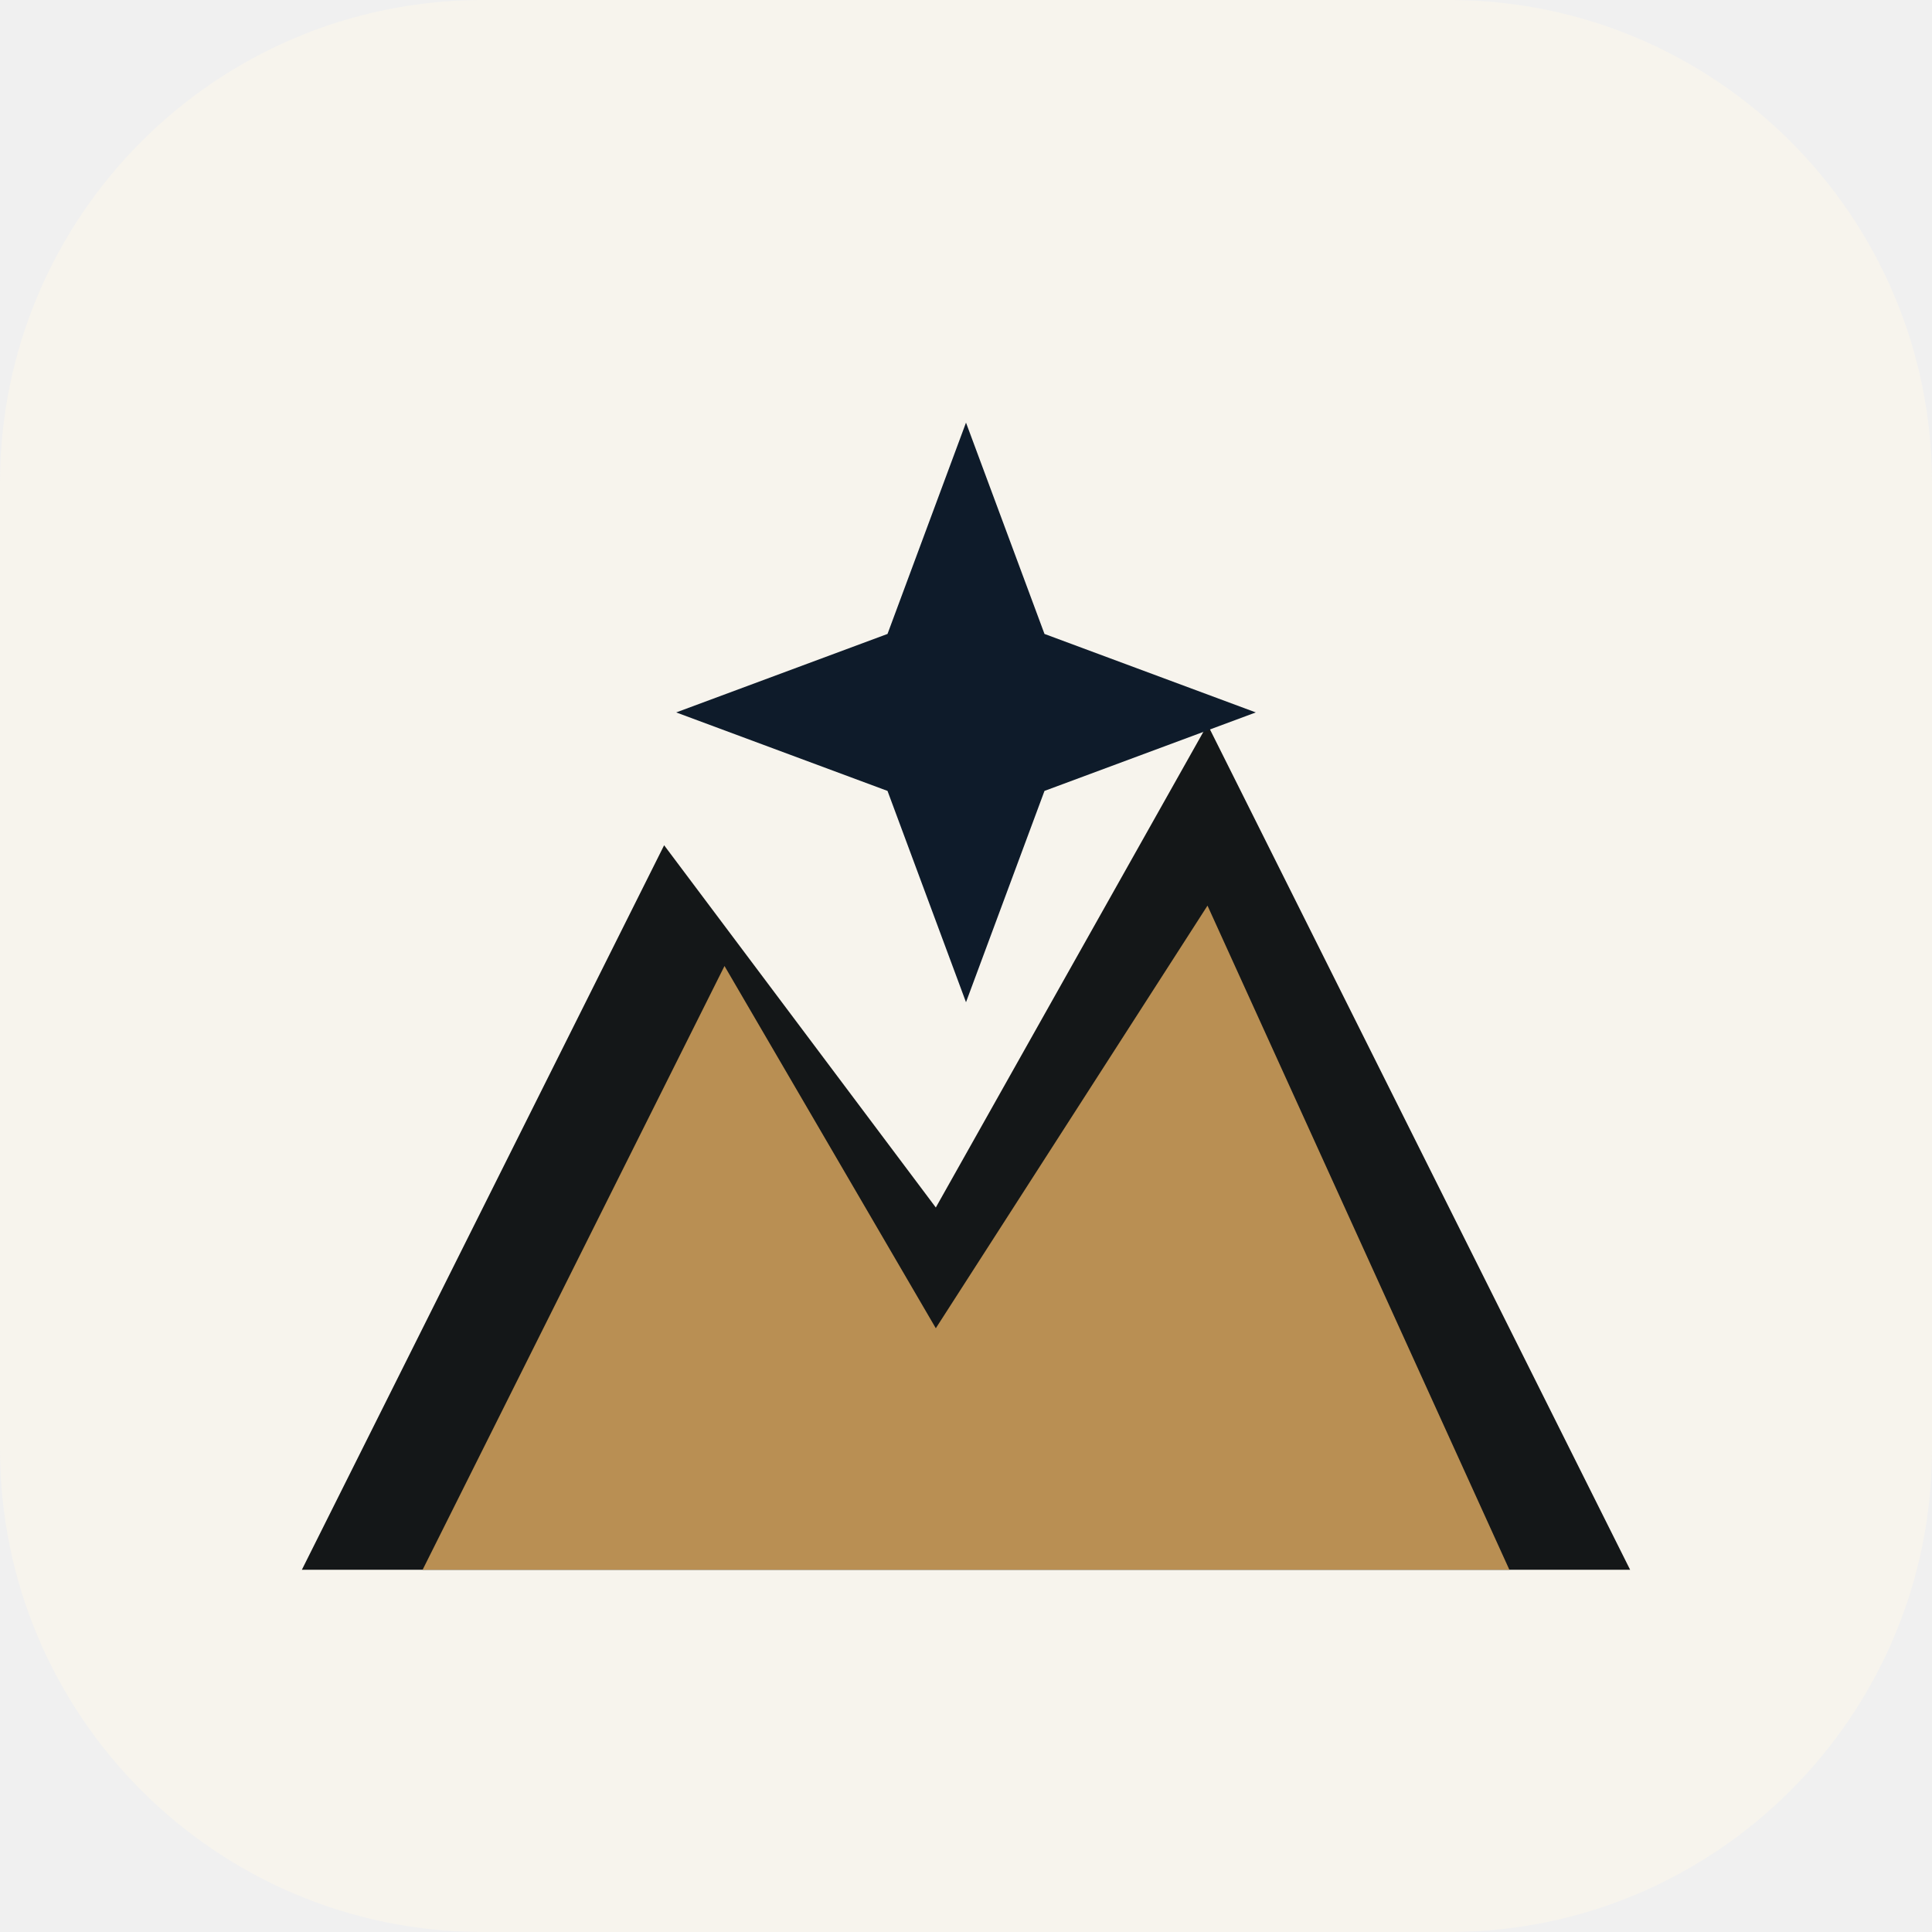
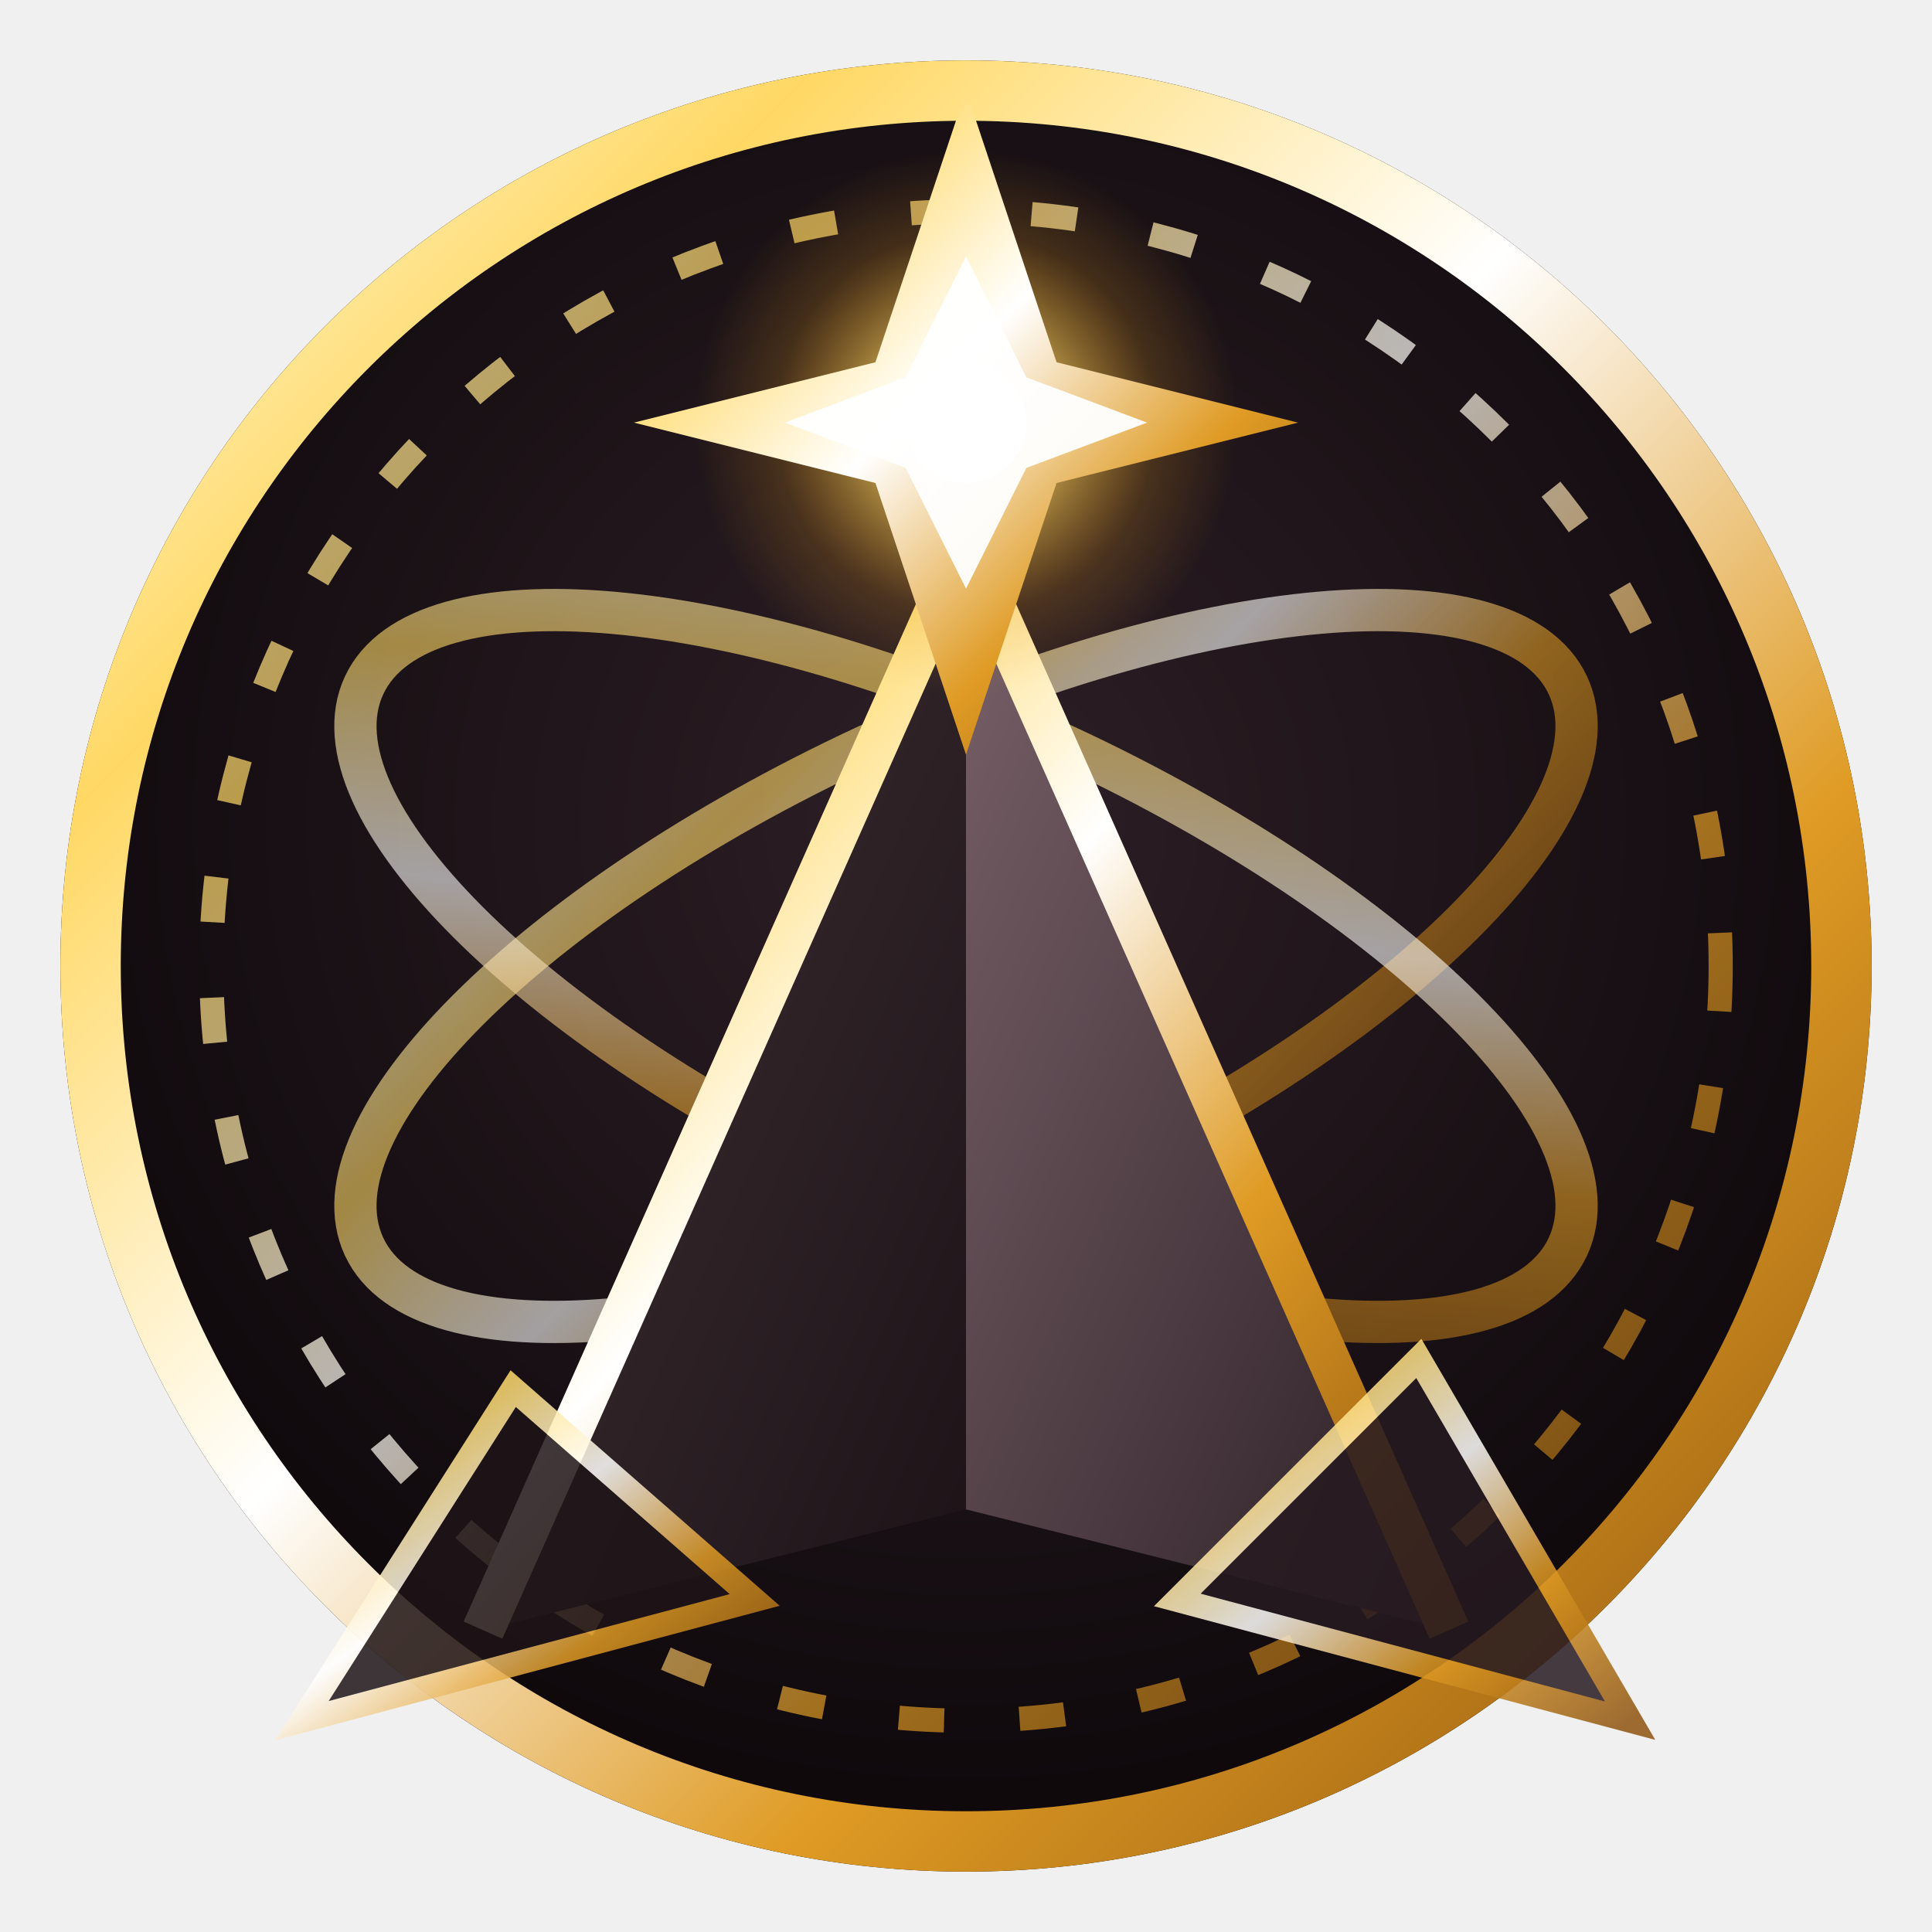
- <svg xmlns="http://www.w3.org/2000/svg" viewBox="0 0 64 64">
-   <rect width="64" height="64" rx="16" fill="#f7f4ed" />
-   <path d="M10 52 L22 28 L31 40 L40 24 L54 52 Z" fill="#141718" />
-   <path d="M14 52 L24 32 L31 44 L40 30 L50 52 Z" fill="#b98f53" />
-   <path d="M32 14 l2.6 7 7 2.6-7 2.6-2.6 7-2.6-7-7-2.6 7-2.6z" fill="#0e1b2a" />
+ <svg xmlns="http://www.w3.org/2000/svg" viewBox="0 0 64 64" width="64" height="64">
+   <defs>
+     <linearGradient id="rsGold" x1="0%" y1="0%" x2="100%" y2="100%">
+       <stop offset="0%" stop-color="#fffde8" />
+       <stop offset="20%" stop-color="#ffd864" />
+       <stop offset="45%" stop-color="#ffffff" />
+       <stop offset="70%" stop-color="#df9b24" />
+       <stop offset="100%" stop-color="#8e540f" />
+     </linearGradient>
+     <radialGradient id="rsSky" cx="50%" cy="42%" r="58%">
+       <stop offset="0%" stop-color="#2e1f26" />
+       <stop offset="65%" stop-color="#181014" />
+       <stop offset="100%" stop-color="#0d070a" />
+     </radialGradient>
+     <linearGradient id="rsMtnL" x1="0%" y1="0%" x2="100%" y2="100%">
+       <stop offset="0%" stop-color="#423238" />
+       <stop offset="100%" stop-color="#1c1317" />
+     </linearGradient>
+     <linearGradient id="rsMtnR" x1="0%" y1="0%" x2="100%" y2="100%">
+       <stop offset="0%" stop-color="#786068" />
+       <stop offset="50%" stop-color="#524047" />
+       <stop offset="100%" stop-color="#2a1e24" />
+     </linearGradient>
+     <radialGradient id="rsAura" cx="50%" cy="50%" r="50%">
+       <stop offset="0%" stop-color="#ffffff" stop-opacity="0.95" />
+       <stop offset="30%" stop-color="#ffd864" stop-opacity="0.75" />
+       <stop offset="70%" stop-color="#e29b1f" stop-opacity="0.2" />
+       <stop offset="100%" stop-color="#e29b1f" stop-opacity="0" />
+     </radialGradient>
+   </defs>
+   <circle cx="32" cy="32" r="30" fill="url(#rsSky)" />
+   <circle cx="32" cy="32" r="29" fill="none" stroke="url(#rsGold)" stroke-width="2" />
+   <circle cx="32" cy="32" r="25" fill="none" stroke="url(#rsGold)" stroke-width="0.8" stroke-dasharray="1.5 2.5" opacity="0.7" />
+   <ellipse cx="32" cy="32" rx="22" ry="8" fill="none" stroke="url(#rsGold)" stroke-width="1.4" opacity="0.6" transform="rotate(-25 32 32)" />
+   <ellipse cx="32" cy="32" rx="22" ry="8" fill="none" stroke="url(#rsGold)" stroke-width="1.4" opacity="0.6" transform="rotate(25 32 32)" />
+   <line x1="32" y1="1.5" x2="32" y2="6.5" stroke="url(#rsGold)" stroke-width="2.2" stroke-linecap="round" />
+   <line x1="32" y1="57.5" x2="32" y2="62.5" stroke="url(#rsGold)" stroke-width="2.2" stroke-linecap="round" />
+   <line x1="1.5" y1="32" x2="6.5" y2="32" stroke="url(#rsGold)" stroke-width="2.2" stroke-linecap="round" />
+   <line x1="57.5" y1="32" x2="62.5" y2="32" stroke="url(#rsGold)" stroke-width="2.2" stroke-linecap="round" />
+   <path d="M32 18 L16 54 L32 50 Z" fill="url(#rsMtnL)" />
+   <path d="M32 18 L32 50 L48 54 Z" fill="url(#rsMtnR)" />
+   <line x1="32" y1="18" x2="32" y2="50" stroke="url(#rsGold)" stroke-width="1.5" stroke-linecap="round" />
+   <path d="M16 54 L32 18 L48 54" fill="none" stroke="url(#rsGold)" stroke-width="1.4" stroke-linejoin="round" />
+   <path d="M10 57 L17 46 L25 53 Z" fill="#1e1418" stroke="url(#rsGold)" stroke-width="0.8" opacity="0.85" />
+   <path d="M39 53 L47 45 L54 57 Z" fill="#261a20" stroke="url(#rsGold)" stroke-width="0.8" opacity="0.85" />
+   <circle cx="32" cy="14" r="9" fill="url(#rsAura)" />
+   <path d="M32 3 L35 12 L43 14 L35 16 L32 25 L29 16 L21 14 L29 12 Z" fill="url(#rsGold)" />
+   <path d="M32 8.5 L34 12.5 L38 14 L34 15.5 L32 19.5 L30 15.5 L26 14 L30 12.5 Z" fill="#ffffff" opacity="0.95" />
+   <circle cx="32" cy="14" r="2" fill="#ffffff" />
</svg>
